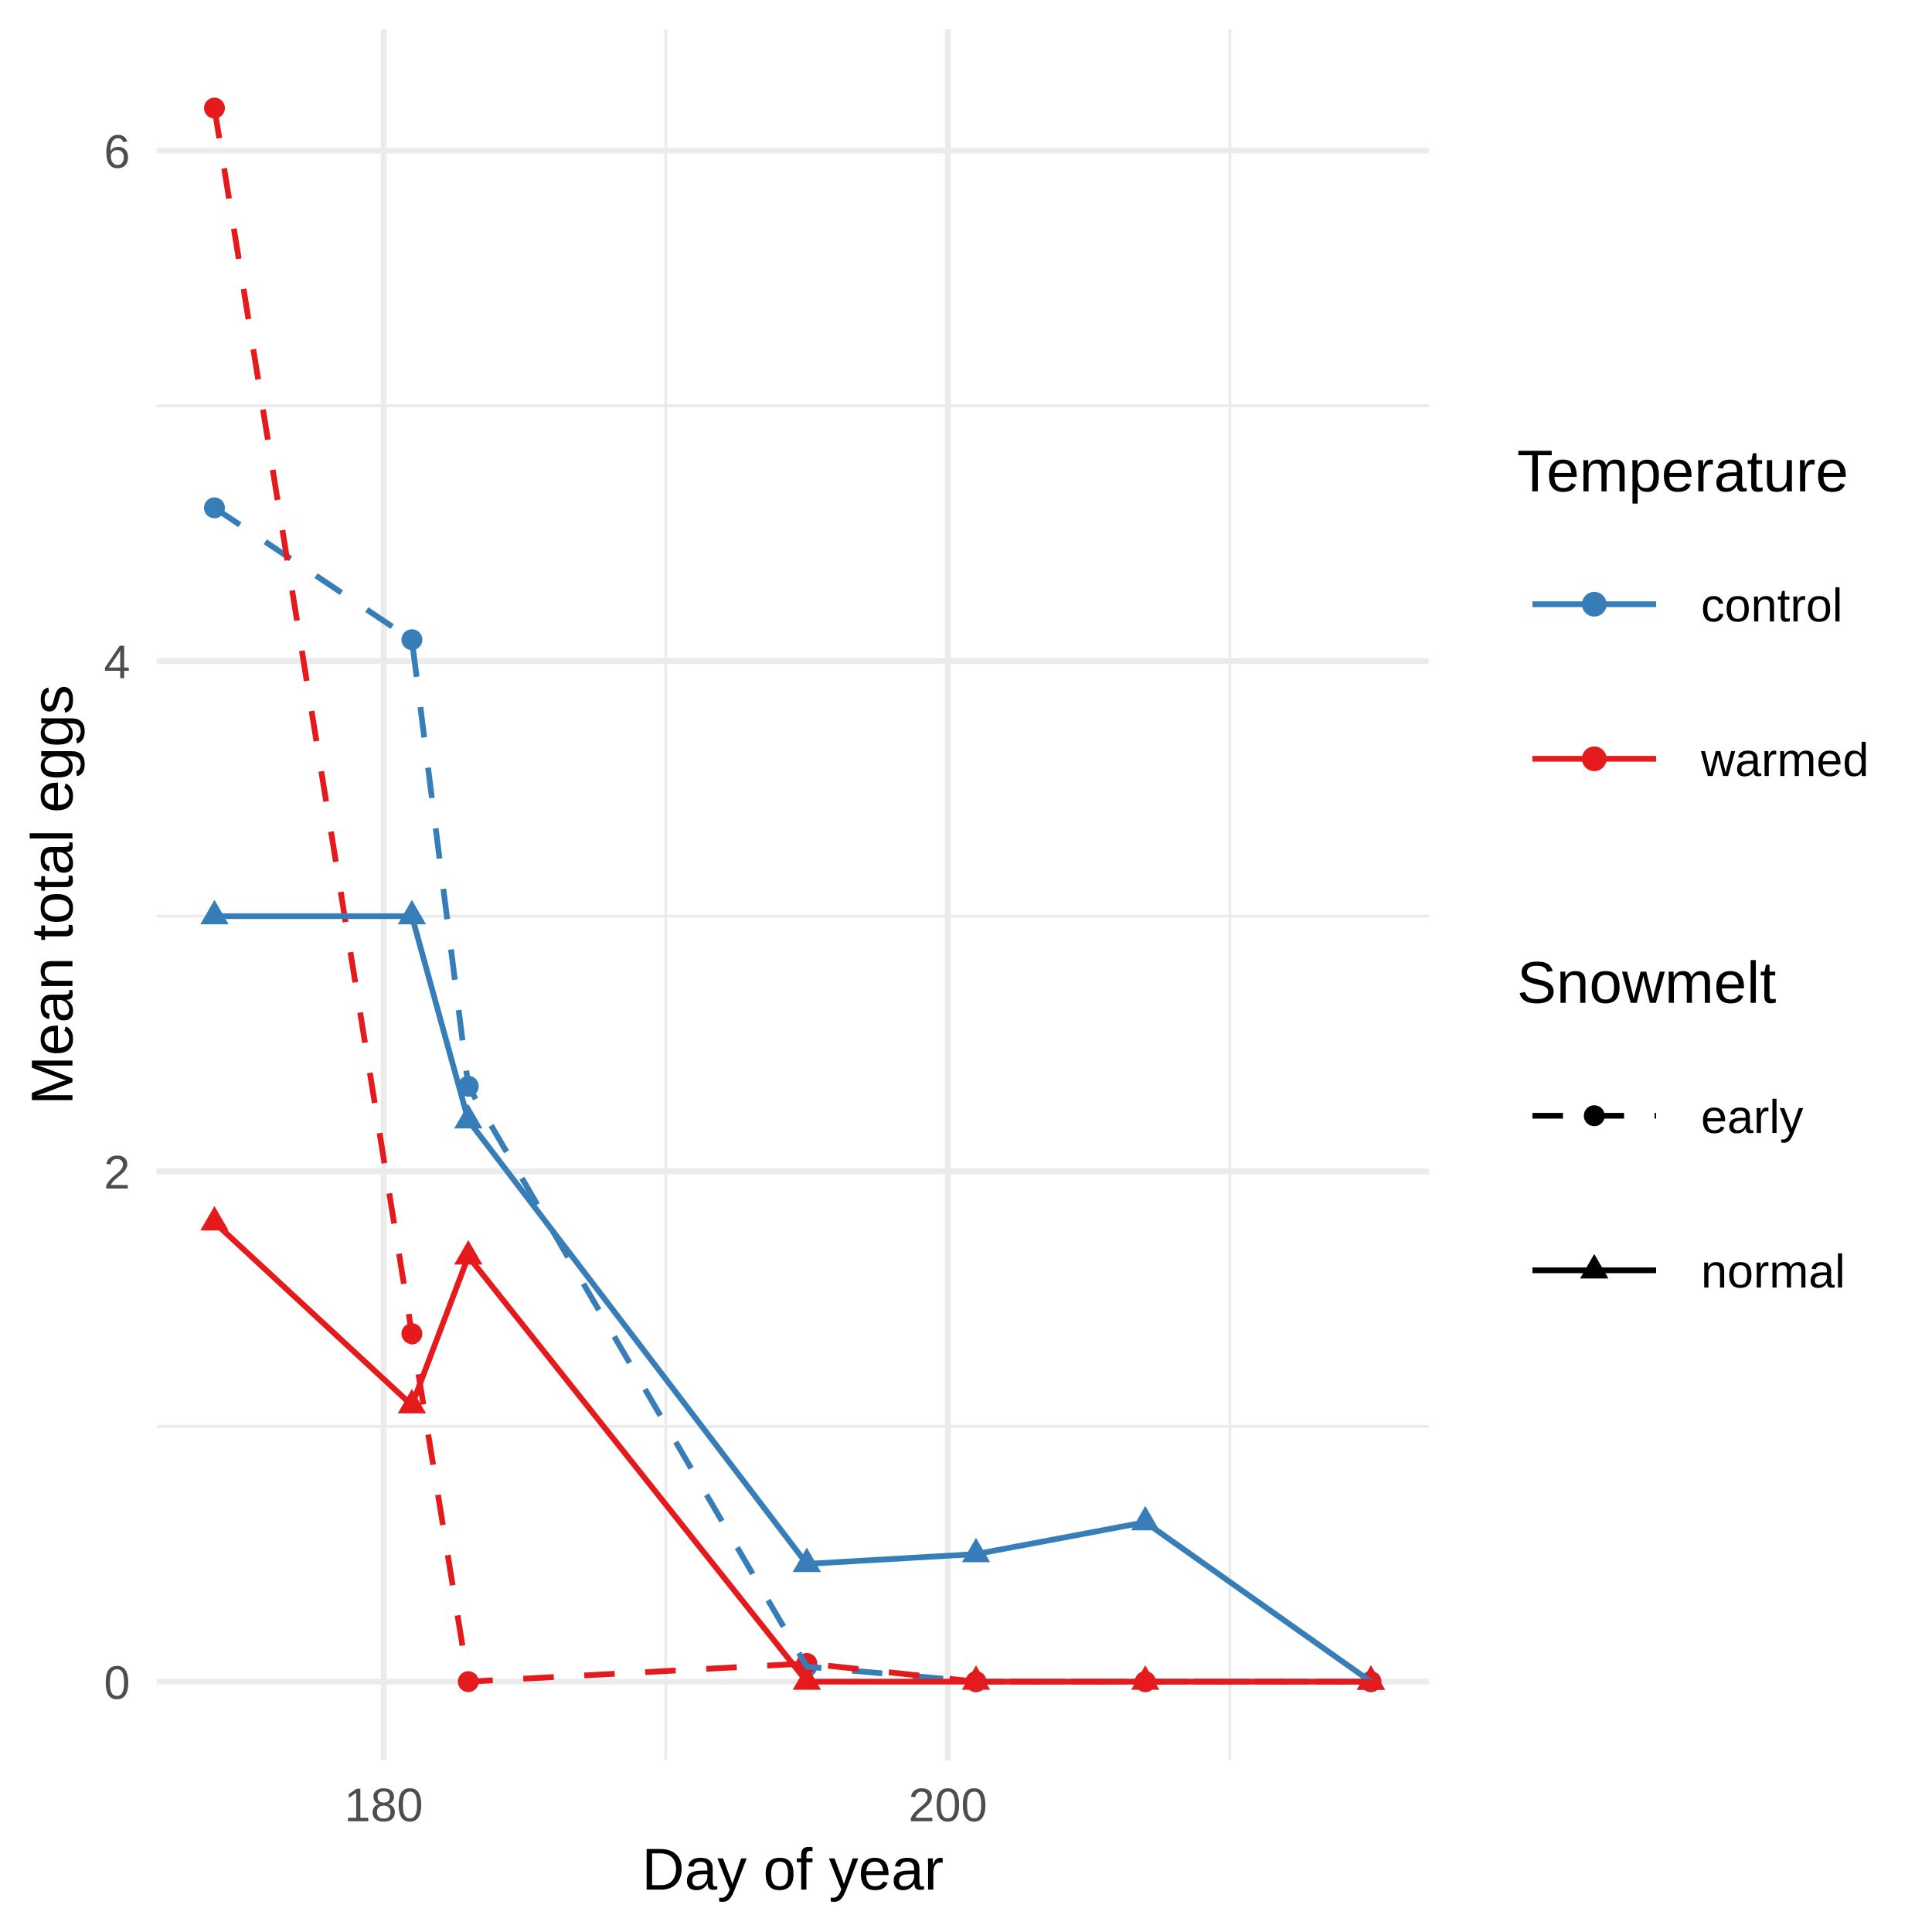
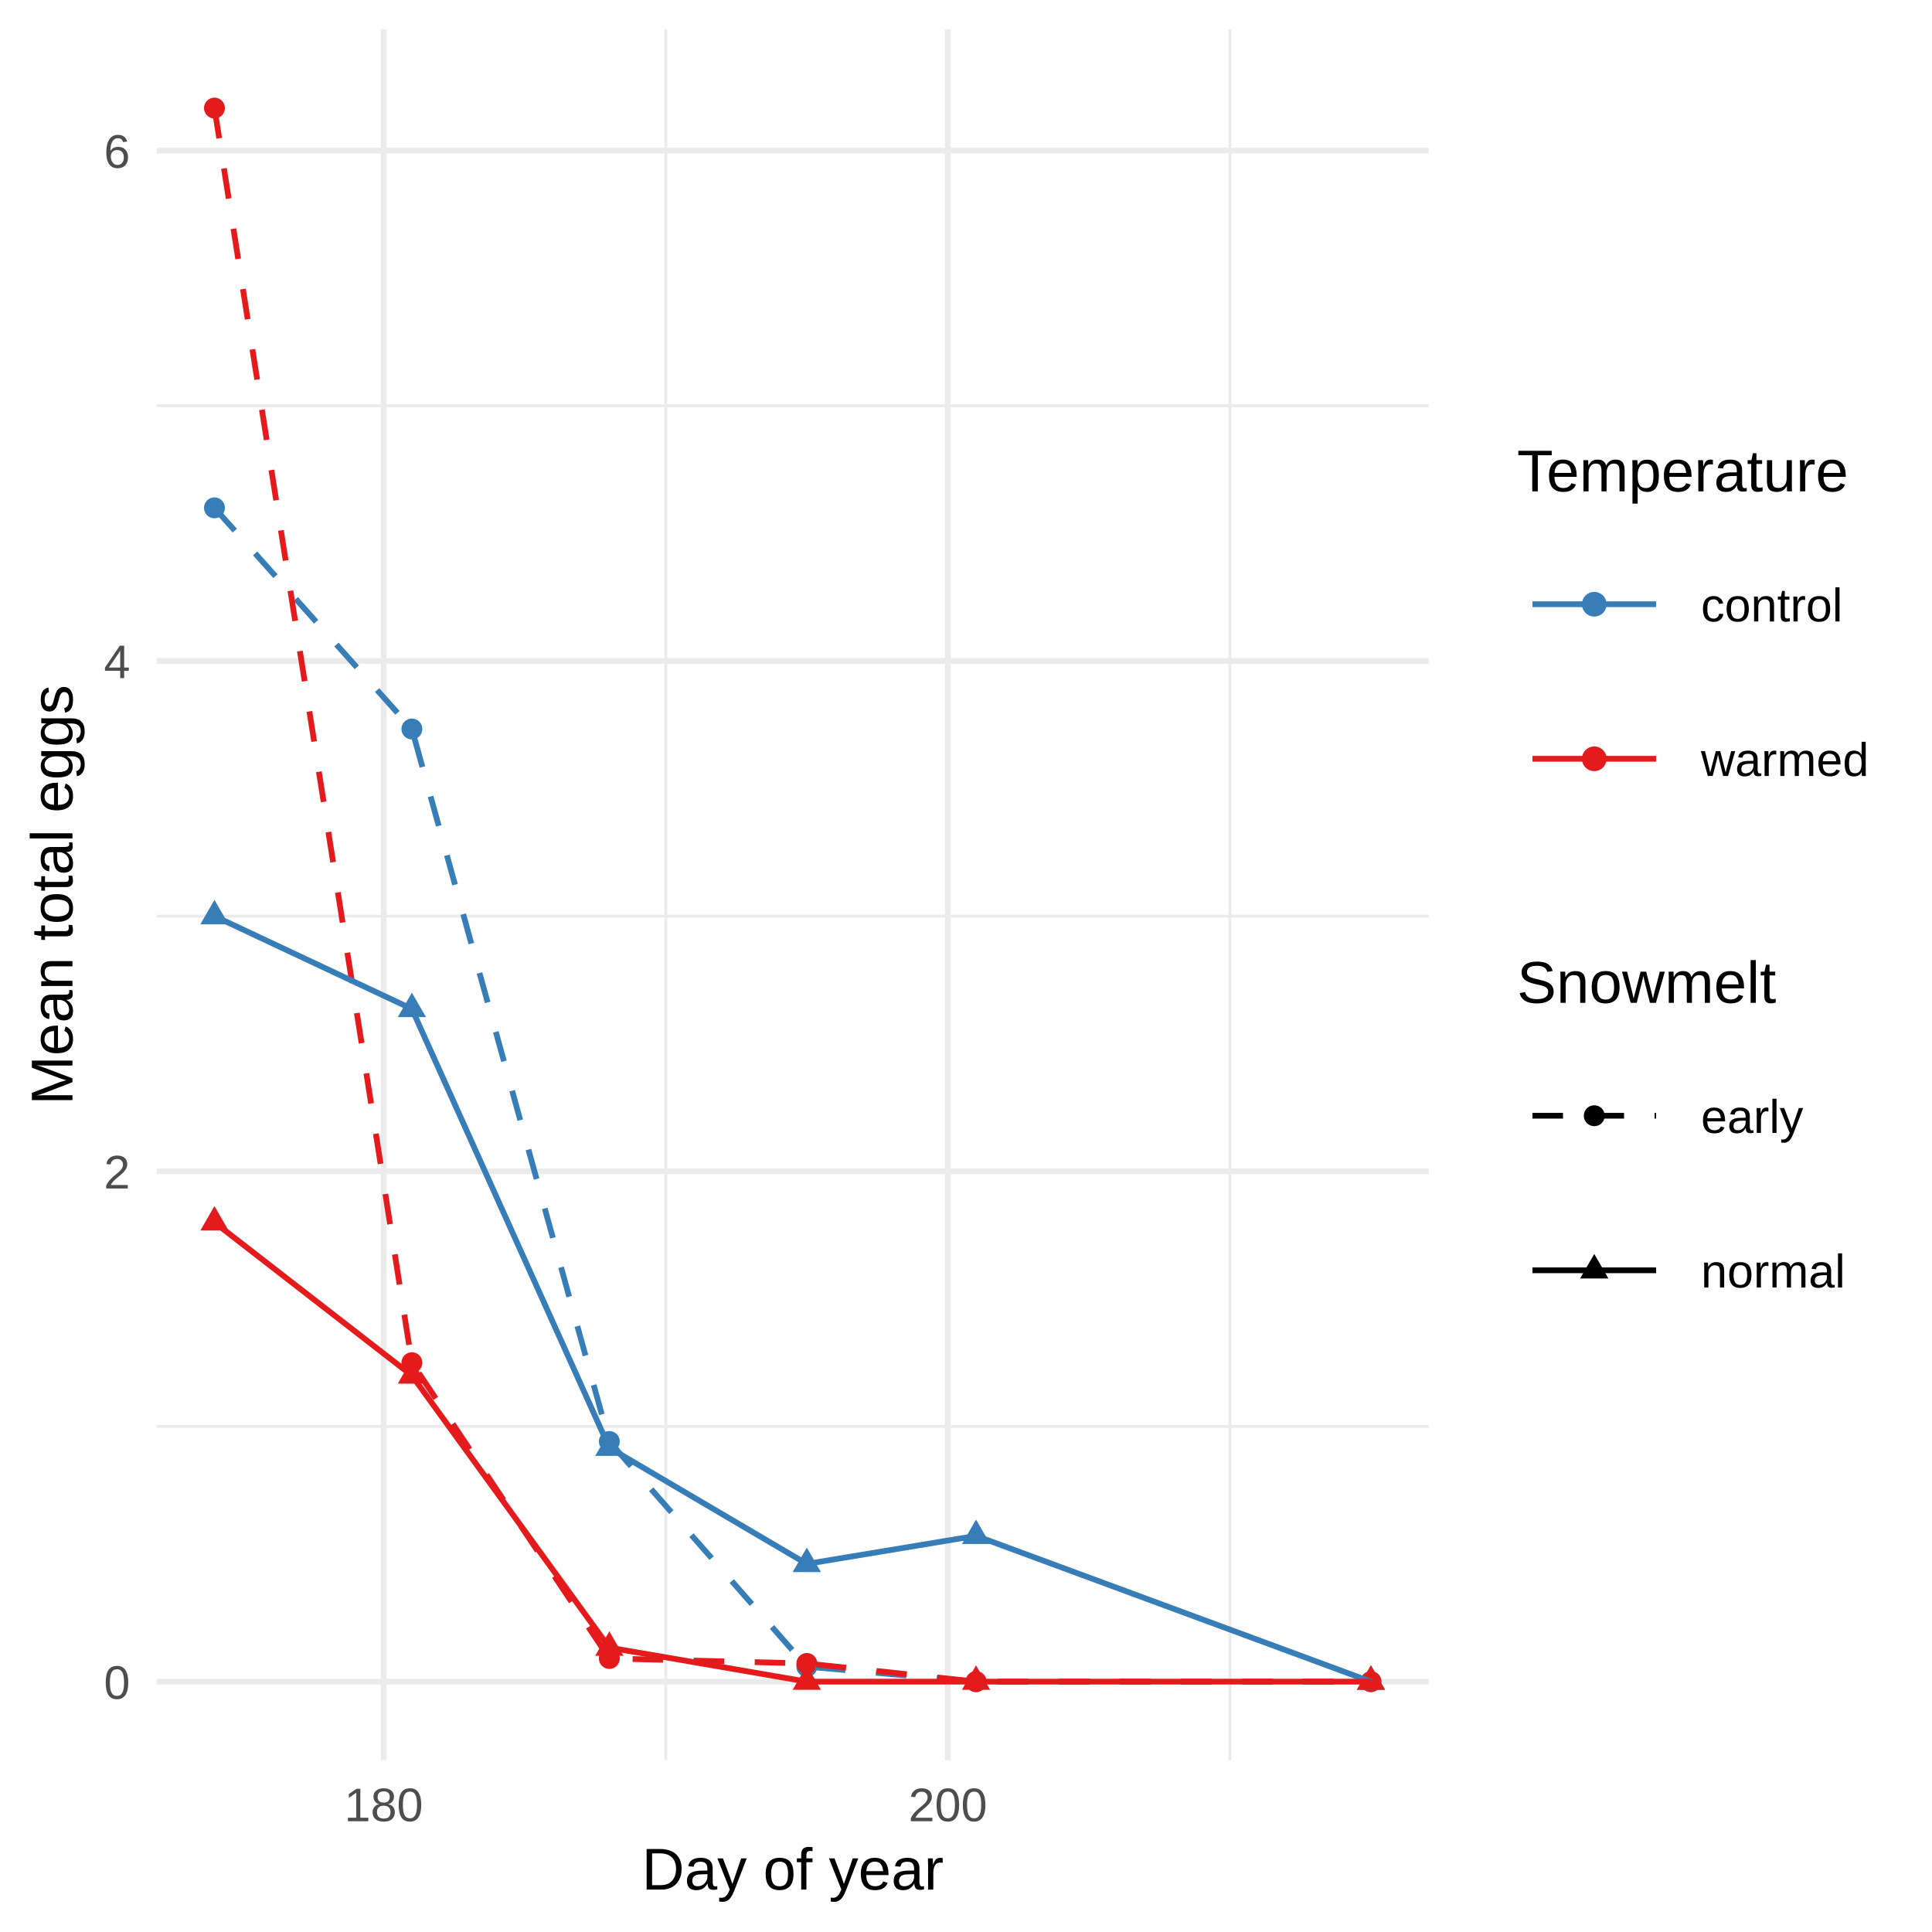
<svg xmlns="http://www.w3.org/2000/svg" class="svglite" width="360.00pt" height="360.00pt" viewBox="0 0 360.00 360.00">
  <defs>
    <style type="text/css">
    .svglite line, .svglite polyline, .svglite polygon, .svglite path, .svglite rect, .svglite circle {
      fill: none;
      stroke: #000000;
      stroke-linecap: round;
      stroke-linejoin: round;
      stroke-miterlimit: 10.00;
    }
    .svglite text {
      white-space: pre;
    }
  </style>
  </defs>
  <rect width="100%" height="100%" style="stroke: none; fill: #FFFFFF;" />
  <defs>
    <clipPath id="cpMC4wMHwzNjAuMDB8MC4wMHwzNjAuMDA=">
      <rect x="0.00" y="0.00" width="360.00" height="360.00" />
    </clipPath>
  </defs>
  <g clip-path="url(#cpMC4wMHwzNjAuMDB8MC4wMHwzNjAuMDA=)">
</g>
  <defs>
    <clipPath id="cpMjkuMTl8MjY2LjIzfDUuNDh8MzI4LjAx">
      <rect x="29.19" y="5.48" width="237.04" height="322.53" />
    </clipPath>
  </defs>
  <g clip-path="url(#cpMjkuMTl8MjY2LjIzfDUuNDh8MzI4LjAx)">
    <polyline points="29.19,265.80 266.23,265.80 " style="stroke-width: 0.53; stroke: #EBEBEB; stroke-linecap: butt;" />
    <polyline points="29.19,170.71 266.23,170.71 " style="stroke-width: 0.53; stroke: #EBEBEB; stroke-linecap: butt;" />
    <polyline points="29.19,75.61 266.23,75.61 " style="stroke-width: 0.53; stroke: #EBEBEB; stroke-linecap: butt;" />
    <polyline points="124.06,328.01 124.06,5.48 " style="stroke-width: 0.53; stroke: #EBEBEB; stroke-linecap: butt;" />
    <polyline points="229.17,328.01 229.17,5.48 " style="stroke-width: 0.53; stroke: #EBEBEB; stroke-linecap: butt;" />
    <polyline points="29.19,313.35 266.23,313.35 " style="stroke-width: 1.07; stroke: #EBEBEB; stroke-linecap: butt;" />
    <polyline points="29.19,218.26 266.23,218.26 " style="stroke-width: 1.07; stroke: #EBEBEB; stroke-linecap: butt;" />
    <polyline points="29.19,123.16 266.23,123.16 " style="stroke-width: 1.07; stroke: #EBEBEB; stroke-linecap: butt;" />
    <polyline points="29.19,28.06 266.23,28.06 " style="stroke-width: 1.07; stroke: #EBEBEB; stroke-linecap: butt;" />
    <polyline points="71.50,328.01 71.50,5.48 " style="stroke-width: 1.07; stroke: #EBEBEB; stroke-linecap: butt;" />
    <polyline points="176.62,328.01 176.62,5.48 " style="stroke-width: 1.07; stroke: #EBEBEB; stroke-linecap: butt;" />
    <circle cx="39.96" cy="94.63" r="1.95" style="stroke-width: 0.71; stroke: none; fill: #377EB8;" />
-     <circle cx="76.75" cy="119.20" r="1.95" style="stroke-width: 0.71; stroke: none; fill: #377EB8;" />
-     <circle cx="87.26" cy="202.41" r="1.95" style="stroke-width: 0.71; stroke: none; fill: #377EB8;" />
+     <circle cx="76.75" cy="135.84" r="1.95" style="stroke-width: 0.71; stroke: none; fill: #377EB8;" />
+     <circle cx="113.54" cy="268.60" r="1.95" style="stroke-width: 0.71; stroke: none; fill: #377EB8;" />
    <circle cx="150.34" cy="310.56" r="1.95" style="stroke-width: 0.71; stroke: none; fill: #377EB8;" />
    <circle cx="181.87" cy="313.35" r="1.95" style="stroke-width: 0.71; stroke: none; fill: #377EB8;" />
-     <circle cx="213.41" cy="313.35" r="1.95" style="stroke-width: 0.71; stroke: none; fill: #377EB8;" />
    <circle cx="255.45" cy="313.35" r="1.95" style="stroke-width: 0.71; stroke: none; fill: #377EB8;" />
    <circle cx="39.96" cy="20.14" r="1.95" style="stroke-width: 0.71; stroke: none; fill: #E41A1C;" />
-     <circle cx="76.75" cy="248.51" r="1.95" style="stroke-width: 0.71; stroke: none; fill: #E41A1C;" />
-     <circle cx="87.26" cy="313.35" r="1.95" style="stroke-width: 0.71; stroke: none; fill: #E41A1C;" />
+     <circle cx="76.75" cy="253.92" r="1.95" style="stroke-width: 0.71; stroke: none; fill: #E41A1C;" />
+     <circle cx="113.54" cy="309.03" r="1.95" style="stroke-width: 0.71; stroke: none; fill: #E41A1C;" />
    <circle cx="150.34" cy="309.96" r="1.95" style="stroke-width: 0.71; stroke: none; fill: #E41A1C;" />
    <circle cx="181.87" cy="313.35" r="1.95" style="stroke-width: 0.71; stroke: none; fill: #E41A1C;" />
-     <circle cx="213.41" cy="313.35" r="1.95" style="stroke-width: 0.71; stroke: none; fill: #E41A1C;" />
    <circle cx="255.45" cy="313.35" r="1.95" style="stroke-width: 0.71; stroke: none; fill: #E41A1C;" />
    <polygon points="39.96,167.67 42.59,172.23 37.33,172.23 " style="stroke-width: 0.71; stroke: none; fill: #377EB8;" />
-     <polygon points="76.75,167.67 79.38,172.23 74.12,172.23 " style="stroke-width: 0.71; stroke: none; fill: #377EB8;" />
-     <polygon points="87.26,205.71 89.90,210.27 84.63,210.27 " style="stroke-width: 0.71; stroke: none; fill: #377EB8;" />
+     <polygon points="76.75,184.96 79.38,189.52 74.12,189.52 " style="stroke-width: 0.71; stroke: none; fill: #377EB8;" />
+     <polygon points="113.54,266.73 116.18,271.29 110.91,271.29 " style="stroke-width: 0.71; stroke: none; fill: #377EB8;" />
    <polygon points="150.34,288.37 152.97,292.93 147.70,292.93 " style="stroke-width: 0.71; stroke: none; fill: #377EB8;" />
-     <polygon points="181.87,286.54 184.50,291.10 179.24,291.10 " style="stroke-width: 0.71; stroke: none; fill: #377EB8;" />
-     <polygon points="213.41,280.60 216.04,285.16 210.77,285.16 " style="stroke-width: 0.71; stroke: none; fill: #377EB8;" />
+     <polygon points="181.87,283.14 184.50,287.70 179.24,287.70 " style="stroke-width: 0.71; stroke: none; fill: #377EB8;" />
    <polygon points="255.45,310.31 258.09,314.87 252.82,314.87 " style="stroke-width: 0.71; stroke: none; fill: #377EB8;" />
    <polygon points="39.96,224.73 42.59,229.29 37.33,229.29 " style="stroke-width: 0.71; stroke: none; fill: #E41A1C;" />
-     <polygon points="76.75,258.80 79.38,263.36 74.12,263.36 " style="stroke-width: 0.71; stroke: none; fill: #E41A1C;" />
-     <polygon points="87.26,231.07 89.90,235.63 84.63,235.63 " style="stroke-width: 0.71; stroke: none; fill: #E41A1C;" />
+     <polygon points="76.75,253.26 79.38,257.82 74.12,257.82 " style="stroke-width: 0.71; stroke: none; fill: #E41A1C;" />
+     <polygon points="113.54,303.97 116.18,308.53 110.91,308.53 " style="stroke-width: 0.71; stroke: none; fill: #E41A1C;" />
    <polygon points="150.34,310.31 152.97,314.87 147.70,314.87 " style="stroke-width: 0.71; stroke: none; fill: #E41A1C;" />
    <polygon points="181.87,310.31 184.50,314.87 179.24,314.87 " style="stroke-width: 0.71; stroke: none; fill: #E41A1C;" />
-     <polygon points="213.41,310.31 216.04,314.87 210.77,314.87 " style="stroke-width: 0.71; stroke: none; fill: #E41A1C;" />
    <polygon points="255.45,310.31 258.09,314.87 252.82,314.87 " style="stroke-width: 0.71; stroke: none; fill: #E41A1C;" />
-     <polyline points="39.96,94.63 76.75,119.20 87.26,202.41 150.34,310.56 181.87,313.35 213.41,313.35 255.45,313.35 " style="stroke-width: 1.07; stroke: #377EB8; stroke-dasharray: 5.69,5.69; stroke-linecap: butt;" />
-     <polyline points="39.96,20.14 76.75,248.51 87.26,313.35 150.34,309.96 181.87,313.35 213.41,313.35 255.45,313.35 " style="stroke-width: 1.07; stroke: #E41A1C; stroke-dasharray: 5.69,5.69; stroke-linecap: butt;" />
-     <polyline points="39.96,170.71 76.75,170.71 87.26,208.75 150.34,291.41 181.87,289.58 213.41,283.64 255.45,313.35 " style="stroke-width: 1.07; stroke: #377EB8; stroke-linecap: butt;" />
-     <polyline points="39.96,227.77 76.75,261.84 87.26,234.11 150.34,313.35 181.87,313.35 213.41,313.35 255.45,313.35 " style="stroke-width: 1.07; stroke: #E41A1C; stroke-linecap: butt;" />
+     <polyline points="39.96,94.63 76.75,135.84 113.54,268.60 150.34,310.56 181.87,313.35 255.45,313.35 " style="stroke-width: 1.07; stroke: #377EB8; stroke-dasharray: 5.69,5.69; stroke-linecap: butt;" />
+     <polyline points="39.96,20.14 76.75,253.92 113.54,309.03 150.34,309.96 181.87,313.35 255.45,313.35 " style="stroke-width: 1.07; stroke: #E41A1C; stroke-dasharray: 5.69,5.69; stroke-linecap: butt;" />
+     <polyline points="39.96,170.71 76.75,188.00 113.54,269.77 150.34,291.41 181.87,286.18 255.45,313.35 " style="stroke-width: 1.07; stroke: #377EB8; stroke-linecap: butt;" />
+     <polyline points="39.96,227.77 76.75,256.30 113.54,307.01 150.34,313.35 181.87,313.35 255.45,313.35 " style="stroke-width: 1.07; stroke: #E41A1C; stroke-linecap: butt;" />
  </g>
  <g clip-path="url(#cpMC4wMHwzNjAuMDB8MC4wMHwzNjAuMDA=)">
    <text x="24.25" y="316.56" text-anchor="end" style="font-size: 8.80px;fill: #4D4D4D; font-family: &quot;Arial&quot;;">0</text>
    <text x="24.25" y="221.46" text-anchor="end" style="font-size: 8.80px;fill: #4D4D4D; font-family: &quot;Arial&quot;;">2</text>
    <text x="24.25" y="126.37" text-anchor="end" style="font-size: 8.80px;fill: #4D4D4D; font-family: &quot;Arial&quot;;">4</text>
    <text x="24.25" y="31.27" text-anchor="end" style="font-size: 8.80px;fill: #4D4D4D; font-family: &quot;Arial&quot;;">6</text>
    <text x="71.50" y="339.36" text-anchor="middle" style="font-size: 8.80px;fill: #4D4D4D; font-family: &quot;Arial&quot;;">180</text>
    <text x="176.62" y="339.36" text-anchor="middle" style="font-size: 8.80px;fill: #4D4D4D; font-family: &quot;Arial&quot;;">200</text>
    <text x="147.71" y="352.10" text-anchor="middle" style="font-size: 11.00px; font-family: &quot;Arial&quot;;">Day of year</text>
    <text transform="translate(13.50,166.75) rotate(-90)" text-anchor="middle" style="font-size: 11.00px; font-family: &quot;Arial&quot;;">Mean total eggs</text>
    <text x="282.67" y="91.56" style="font-size: 11.00px; font-family: &quot;Arial&quot;;">Temperature</text>
    <circle cx="297.07" cy="112.59" r="1.95" style="stroke-width: 0.71; stroke: #377EB8; fill: #377EB8;" />
    <line x1="285.55" y1="112.59" x2="308.59" y2="112.59" style="stroke-width: 1.07; stroke: #377EB8; stroke-linecap: butt;" />
    <circle cx="297.07" cy="141.39" r="1.95" style="stroke-width: 0.71; stroke: #E41A1C; fill: #E41A1C;" />
    <line x1="285.55" y1="141.39" x2="308.59" y2="141.39" style="stroke-width: 1.07; stroke: #E41A1C; stroke-linecap: butt;" />
    <text x="316.95" y="115.80" style="font-size: 8.80px; font-family: &quot;Arial&quot;;">control</text>
    <text x="316.95" y="144.60" style="font-size: 8.80px; font-family: &quot;Arial&quot;;">warmed</text>
    <text x="282.67" y="186.87" style="font-size: 11.00px; font-family: &quot;Arial&quot;;">Snowmelt</text>
    <circle cx="297.07" cy="207.90" r="1.95" style="stroke-width: 0.71; stroke: none; fill: #000000;" />
    <line x1="285.55" y1="207.90" x2="308.59" y2="207.90" style="stroke-width: 1.07; stroke-dasharray: 5.69,5.69; stroke-linecap: butt;" />
    <polygon points="297.07,233.66 299.70,238.22 294.43,238.22 " style="stroke-width: 0.71; stroke: none; fill: #000000;" />
    <line x1="285.55" y1="236.70" x2="308.59" y2="236.70" style="stroke-width: 1.07; stroke-linecap: butt;" />
    <text x="316.95" y="211.11" style="font-size: 8.80px; font-family: &quot;Arial&quot;;">early</text>
    <text x="316.95" y="239.91" style="font-size: 8.80px; font-family: &quot;Arial&quot;;">normal</text>
  </g>
</svg>
